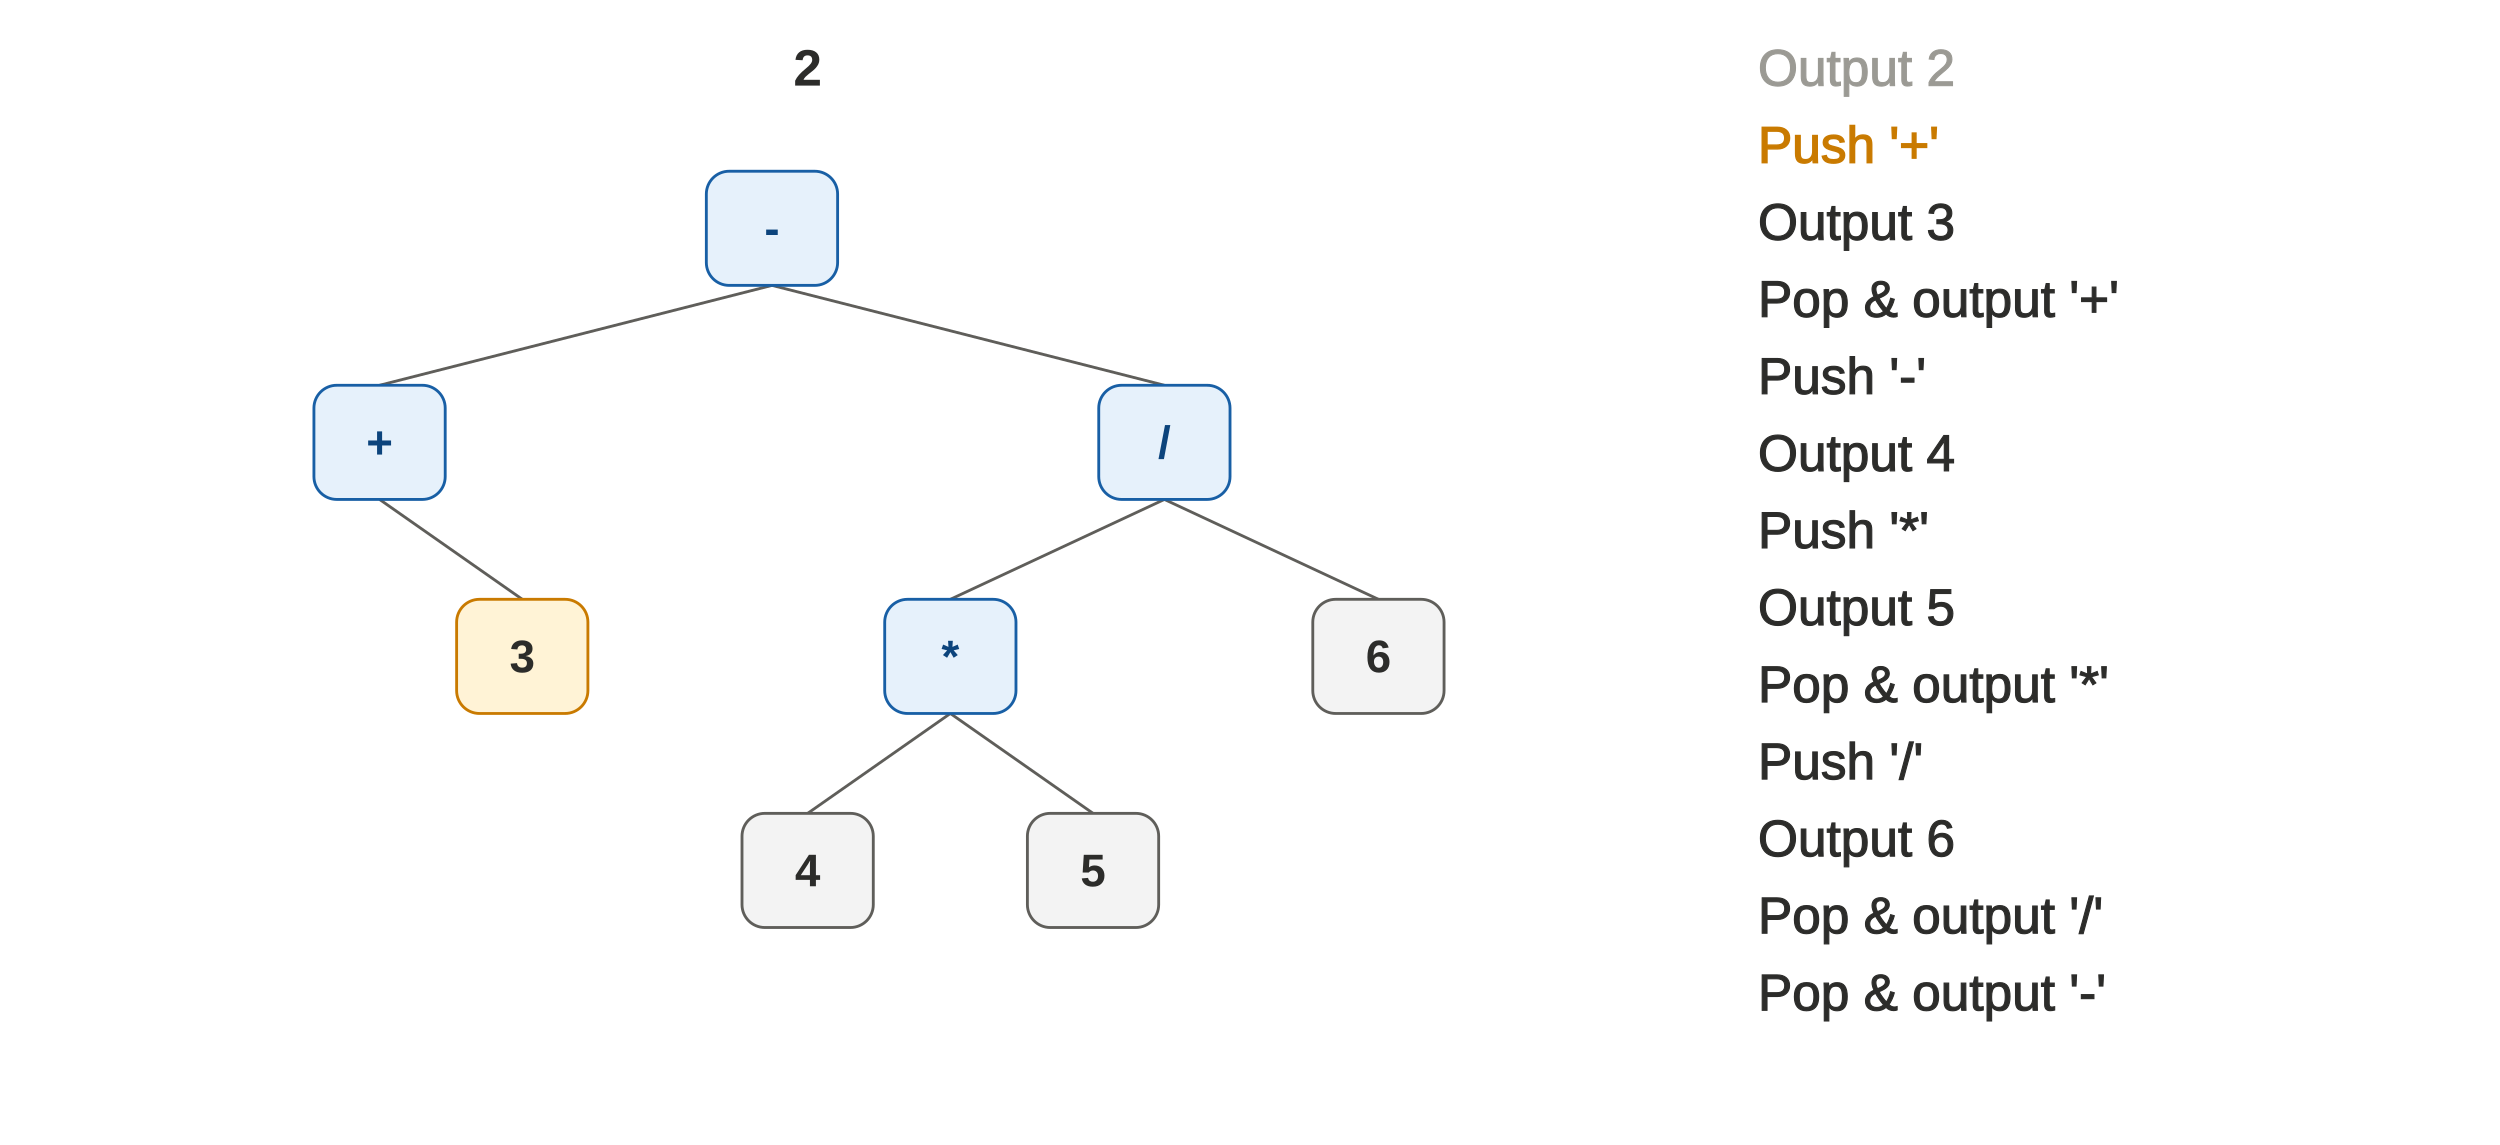
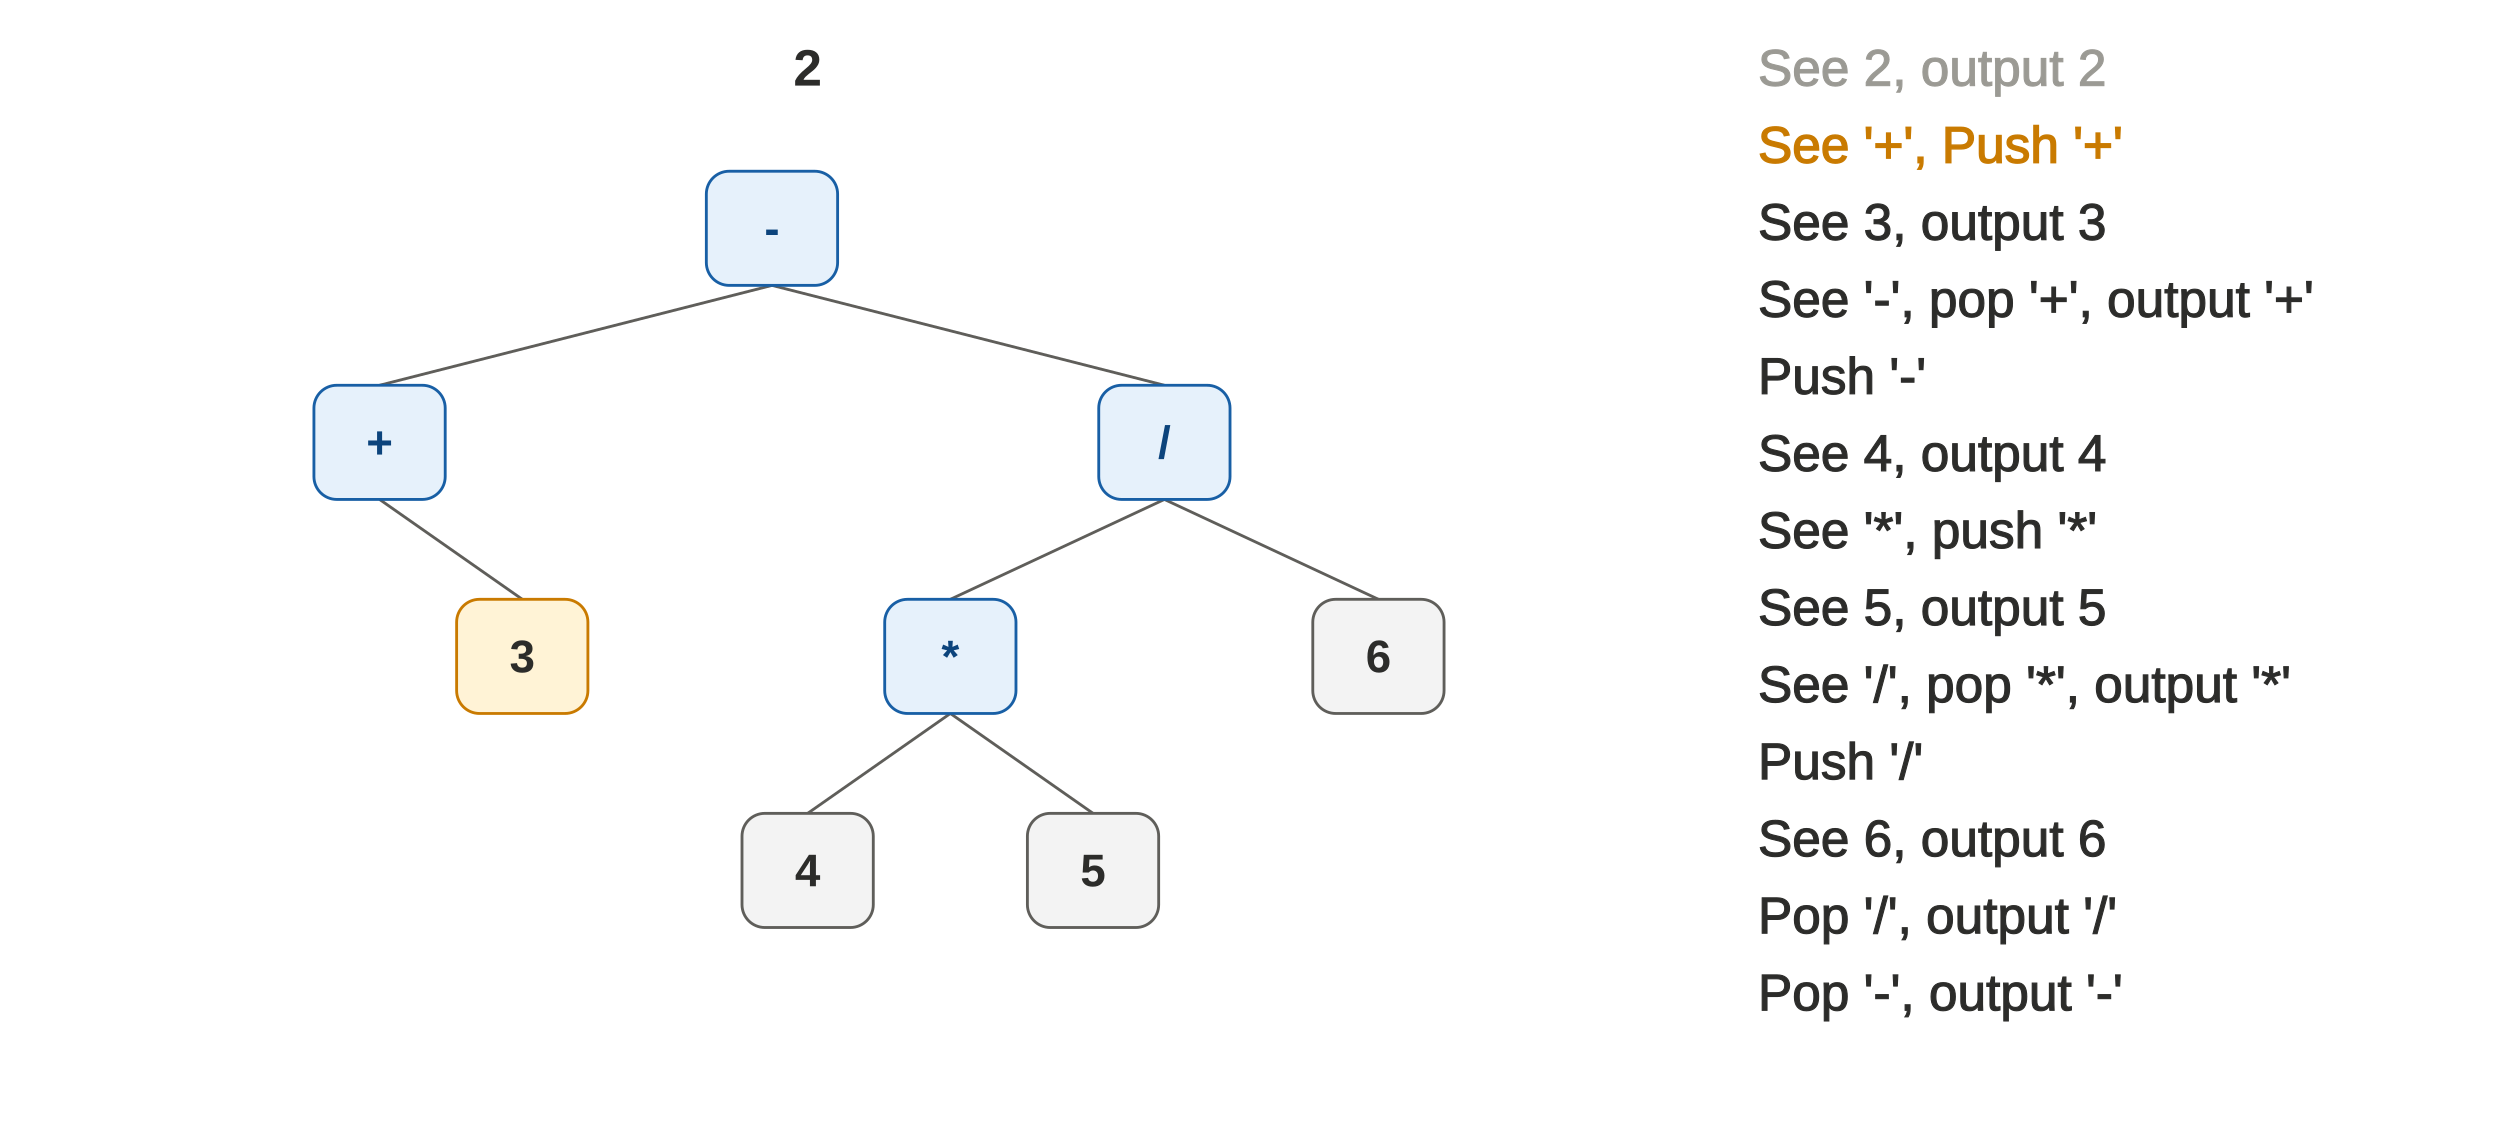
<svg xmlns="http://www.w3.org/2000/svg" width="876" height="401" viewBox="0 0 876 401">
  <text x="283.0" y="30" text-anchor="middle" font-family="Arial, Helvetica, sans-serif" font-size="18" font-weight="600" fill="#2C2C2A">2</text>
  <line x1="270.5" y1="100.0" x2="133.0" y2="135.0" stroke="#5F5E5A" stroke-width="1" />
  <line x1="133.0" y1="175.0" x2="183.0" y2="210.0" stroke="#5F5E5A" stroke-width="1" />
  <line x1="270.5" y1="100.0" x2="408.0" y2="135.0" stroke="#5F5E5A" stroke-width="1" />
  <line x1="408.0" y1="175.0" x2="333.0" y2="210.0" stroke="#5F5E5A" stroke-width="1" />
  <line x1="333.0" y1="250.0" x2="283.0" y2="285.0" stroke="#5F5E5A" stroke-width="1" />
  <line x1="333.0" y1="250.0" x2="383.0" y2="285.0" stroke="#5F5E5A" stroke-width="1" />
  <line x1="408.0" y1="175.0" x2="483.0" y2="210.0" stroke="#5F5E5A" stroke-width="1" />
  <rect x="247.5" y="60.0" width="46" height="40" rx="8" fill="#E6F1FB" stroke="#185FA5" stroke-width="1" />
  <text x="270.5" y="80.0" text-anchor="middle" dominant-baseline="central" font-family="Arial, Helvetica, sans-serif" font-size="16" font-weight="600" fill="#0C447C">-</text>
  <rect x="110.0" y="135.0" width="46" height="40" rx="8" fill="#E6F1FB" stroke="#185FA5" stroke-width="1" />
  <text x="133.0" y="155.0" text-anchor="middle" dominant-baseline="central" font-family="Arial, Helvetica, sans-serif" font-size="16" font-weight="600" fill="#0C447C">+</text>
  <rect x="160.0" y="210.0" width="46" height="40" rx="8" fill="#FFF3D6" stroke="#C97A00" stroke-width="1" />
  <text x="183.0" y="230.0" text-anchor="middle" dominant-baseline="central" font-family="Arial, Helvetica, sans-serif" font-size="16" font-weight="600" fill="#2C2C2A">3</text>
  <rect x="385.0" y="135.0" width="46" height="40" rx="8" fill="#E6F1FB" stroke="#185FA5" stroke-width="1" />
  <text x="408.0" y="155.0" text-anchor="middle" dominant-baseline="central" font-family="Arial, Helvetica, sans-serif" font-size="16" font-weight="600" fill="#0C447C">/</text>
  <rect x="310.0" y="210.0" width="46" height="40" rx="8" fill="#E6F1FB" stroke="#185FA5" stroke-width="1" />
  <text x="333.0" y="230.0" text-anchor="middle" dominant-baseline="central" font-family="Arial, Helvetica, sans-serif" font-size="16" font-weight="600" fill="#0C447C">*</text>
  <rect x="260.0" y="285.0" width="46" height="40" rx="8" fill="#F3F3F3" stroke="#5F5E5A" stroke-width="1" />
  <text x="283.0" y="305.0" text-anchor="middle" dominant-baseline="central" font-family="Arial, Helvetica, sans-serif" font-size="16" font-weight="600" fill="#2C2C2A">4</text>
  <rect x="360.0" y="285.0" width="46" height="40" rx="8" fill="#F3F3F3" stroke="#5F5E5A" stroke-width="1" />
  <text x="383.0" y="305.0" text-anchor="middle" dominant-baseline="central" font-family="Arial, Helvetica, sans-serif" font-size="16" font-weight="600" fill="#2C2C2A">5</text>
  <rect x="460.0" y="210.0" width="46" height="40" rx="8" fill="#F3F3F3" stroke="#5F5E5A" stroke-width="1" />
  <text x="483.0" y="230.0" text-anchor="middle" dominant-baseline="central" font-family="Arial, Helvetica, sans-serif" font-size="16" font-weight="600" fill="#2C2C2A">6</text>
-   <text id="log-line-1" x="616.0" y="30.0" font-family="Arial, Helvetica, sans-serif" font-size="18" fill="#9B9A94" stroke="#9B9A94" stroke-width="0.4">Output 2</text>
-   <text id="log-line-2" x="616.0" y="57.0" font-family="Arial, Helvetica, sans-serif" font-size="18" fill="#C97A00" stroke="#C97A00" stroke-width="0.5">Push '+'</text>
-   <text id="log-line-3" x="616.0" y="84.0" font-family="Arial, Helvetica, sans-serif" font-size="18" fill="#2C2C2A" stroke="#2C2C2A" stroke-width="0.4">Output 3</text>
-   <text id="log-line-4" x="616.0" y="111.0" font-family="Arial, Helvetica, sans-serif" font-size="18" fill="#2C2C2A" stroke="#2C2C2A" stroke-width="0.4">Pop &amp; output '+'</text>
+   <text id="log-line-1" x="616.0" y="30.0" font-family="Arial, Helvetica, sans-serif" font-size="18" fill="#9B9A94" stroke="#9B9A94" stroke-width="0.4">See 2, output 2</text>
+   <text id="log-line-2" x="616.0" y="57.0" font-family="Arial, Helvetica, sans-serif" font-size="18" fill="#C97A00" stroke="#C97A00" stroke-width="0.5">See '+', Push '+'</text>
+   <text id="log-line-3" x="616.0" y="84.0" font-family="Arial, Helvetica, sans-serif" font-size="18" fill="#2C2C2A" stroke="#2C2C2A" stroke-width="0.4">See 3, output 3</text>
+   <text id="log-line-4" x="616.0" y="111.0" font-family="Arial, Helvetica, sans-serif" font-size="18" fill="#2C2C2A" stroke="#2C2C2A" stroke-width="0.4">See '-', pop '+', output '+'</text>
  <text id="log-line-5" x="616.0" y="138.0" font-family="Arial, Helvetica, sans-serif" font-size="18" fill="#2C2C2A" stroke="#2C2C2A" stroke-width="0.4">Push '-'</text>
-   <text id="log-line-6" x="616.0" y="165.0" font-family="Arial, Helvetica, sans-serif" font-size="18" fill="#2C2C2A" stroke="#2C2C2A" stroke-width="0.4">Output 4</text>
-   <text id="log-line-7" x="616.0" y="192.0" font-family="Arial, Helvetica, sans-serif" font-size="18" fill="#2C2C2A" stroke="#2C2C2A" stroke-width="0.4">Push '*'</text>
-   <text id="log-line-8" x="616.0" y="219.0" font-family="Arial, Helvetica, sans-serif" font-size="18" fill="#2C2C2A" stroke="#2C2C2A" stroke-width="0.4">Output 5</text>
-   <text id="log-line-9" x="616.0" y="246.0" font-family="Arial, Helvetica, sans-serif" font-size="18" fill="#2C2C2A" stroke="#2C2C2A" stroke-width="0.4">Pop &amp; output '*'</text>
+   <text id="log-line-6" x="616.0" y="165.0" font-family="Arial, Helvetica, sans-serif" font-size="18" fill="#2C2C2A" stroke="#2C2C2A" stroke-width="0.4">See 4, output 4</text>
+   <text id="log-line-7" x="616.0" y="192.0" font-family="Arial, Helvetica, sans-serif" font-size="18" fill="#2C2C2A" stroke="#2C2C2A" stroke-width="0.4">See '*', push '*'</text>
+   <text id="log-line-8" x="616.0" y="219.0" font-family="Arial, Helvetica, sans-serif" font-size="18" fill="#2C2C2A" stroke="#2C2C2A" stroke-width="0.4">See 5, output 5</text>
+   <text id="log-line-9" x="616.0" y="246.0" font-family="Arial, Helvetica, sans-serif" font-size="18" fill="#2C2C2A" stroke="#2C2C2A" stroke-width="0.4">See '/', pop '*', output '*'</text>
  <text id="log-line-10" x="616.0" y="273.0" font-family="Arial, Helvetica, sans-serif" font-size="18" fill="#2C2C2A" stroke="#2C2C2A" stroke-width="0.4">Push '/'</text>
-   <text id="log-line-11" x="616.0" y="300.0" font-family="Arial, Helvetica, sans-serif" font-size="18" fill="#2C2C2A" stroke="#2C2C2A" stroke-width="0.4">Output 6</text>
-   <text id="log-line-12" x="616.0" y="327.0" font-family="Arial, Helvetica, sans-serif" font-size="18" fill="#2C2C2A" stroke="#2C2C2A" stroke-width="0.4">Pop &amp; output '/'</text>
-   <text id="log-line-13" x="616.0" y="354.0" font-family="Arial, Helvetica, sans-serif" font-size="18" fill="#2C2C2A" stroke="#2C2C2A" stroke-width="0.4">Pop &amp; output '-'</text>
+   <text id="log-line-11" x="616.0" y="300.0" font-family="Arial, Helvetica, sans-serif" font-size="18" fill="#2C2C2A" stroke="#2C2C2A" stroke-width="0.4">See 6, output 6</text>
+   <text id="log-line-12" x="616.0" y="327.0" font-family="Arial, Helvetica, sans-serif" font-size="18" fill="#2C2C2A" stroke="#2C2C2A" stroke-width="0.4">Pop '/', output '/'</text>
+   <text id="log-line-13" x="616.0" y="354.0" font-family="Arial, Helvetica, sans-serif" font-size="18" fill="#2C2C2A" stroke="#2C2C2A" stroke-width="0.4">Pop '-', output '-'</text>
</svg>
